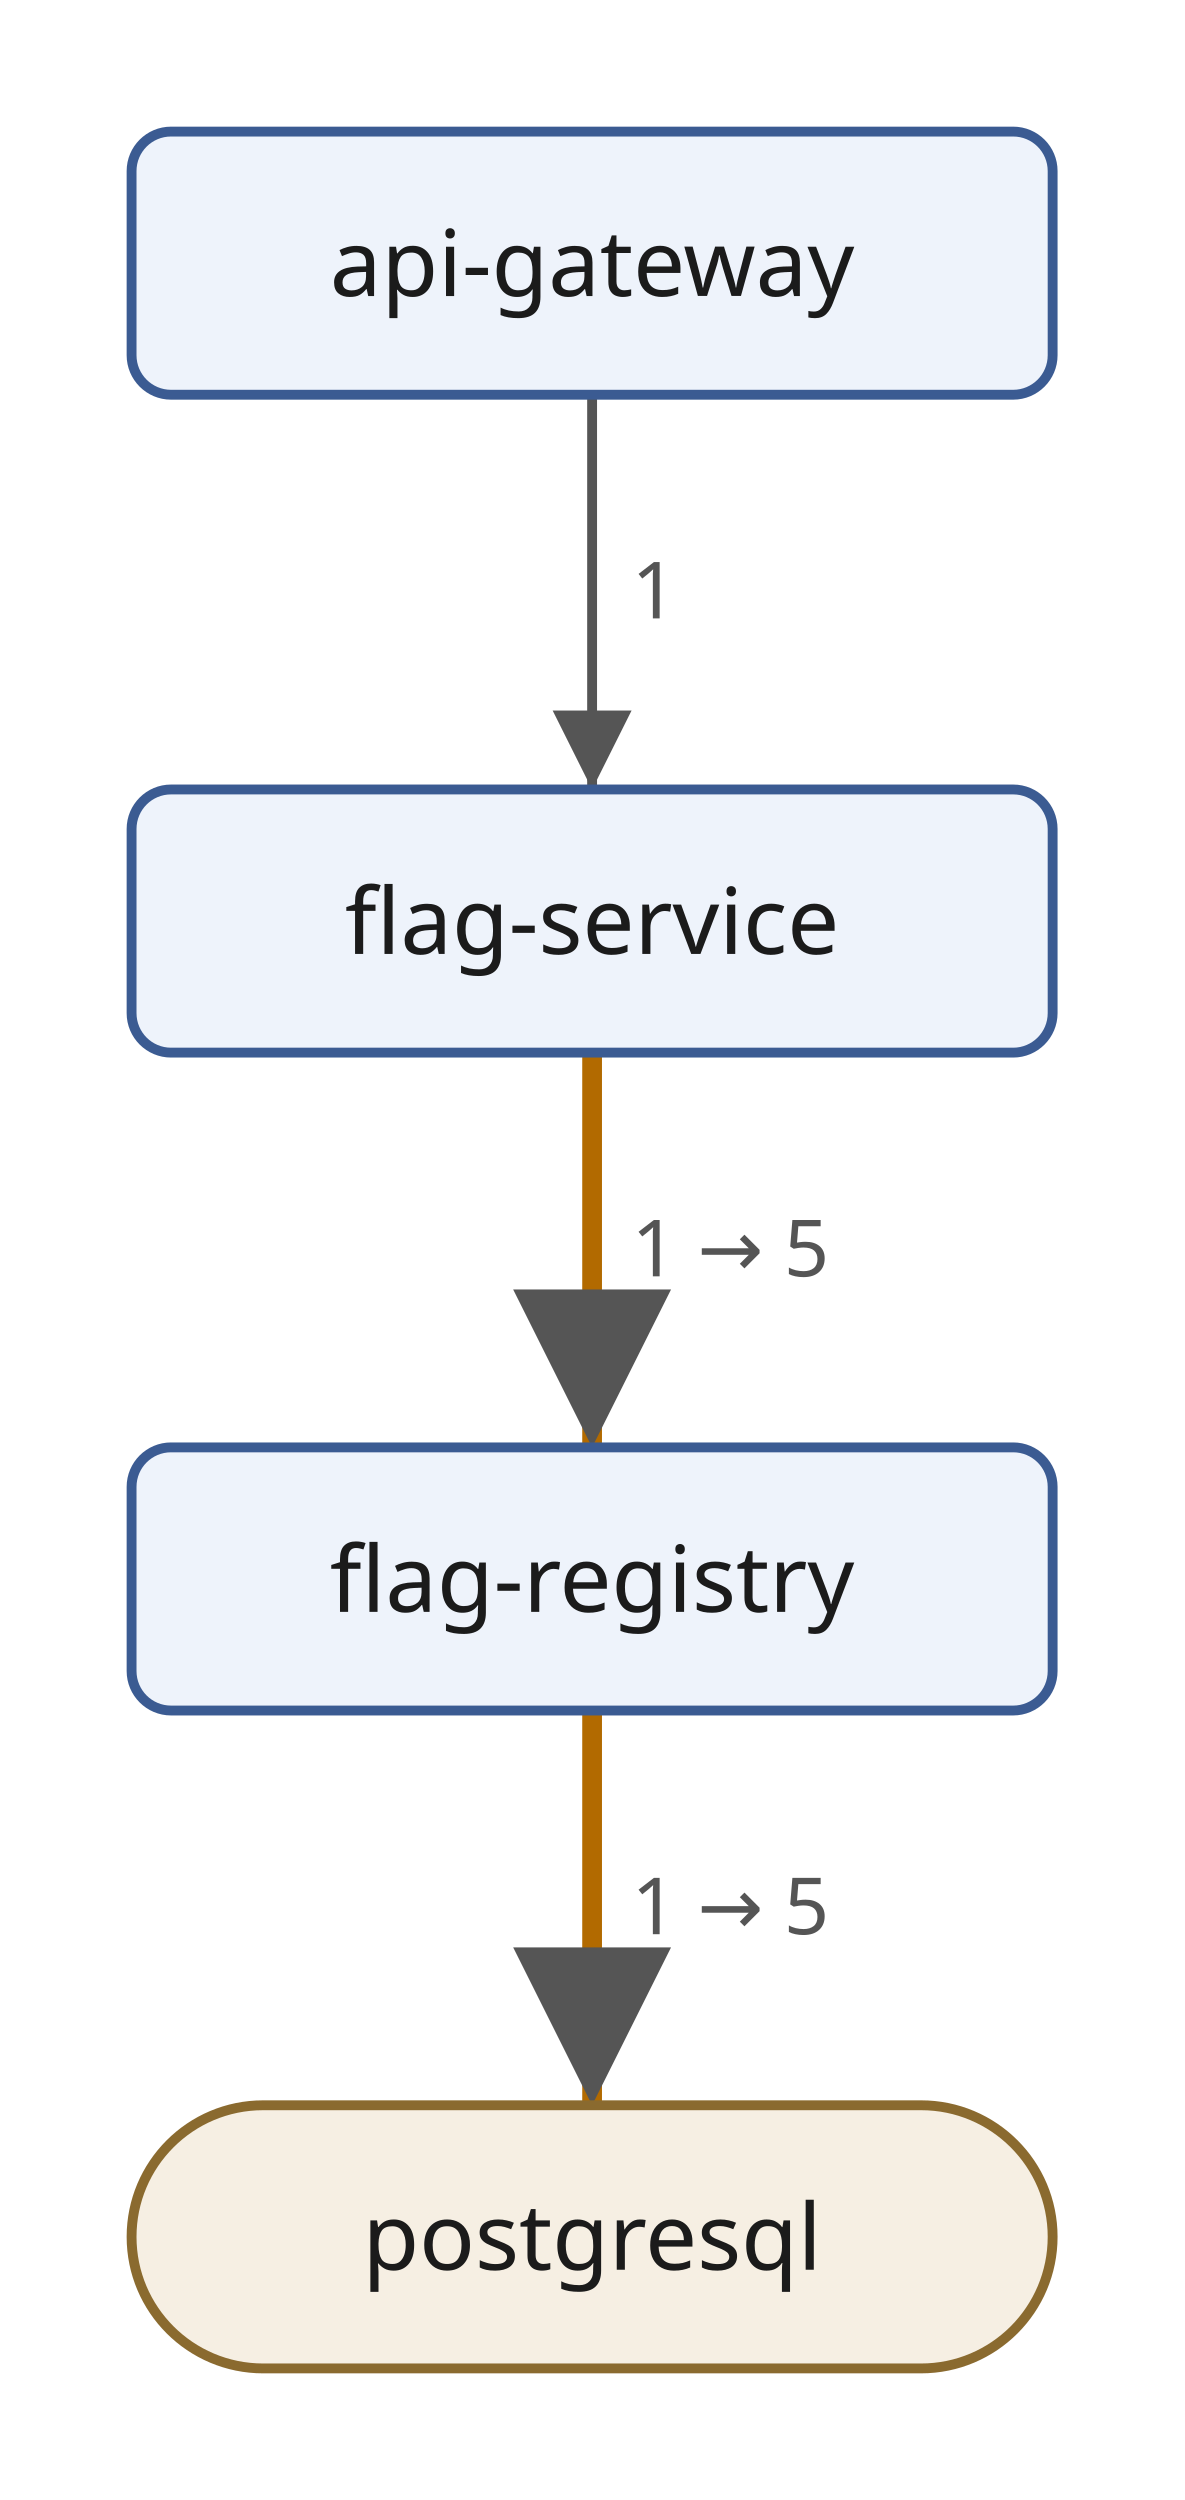
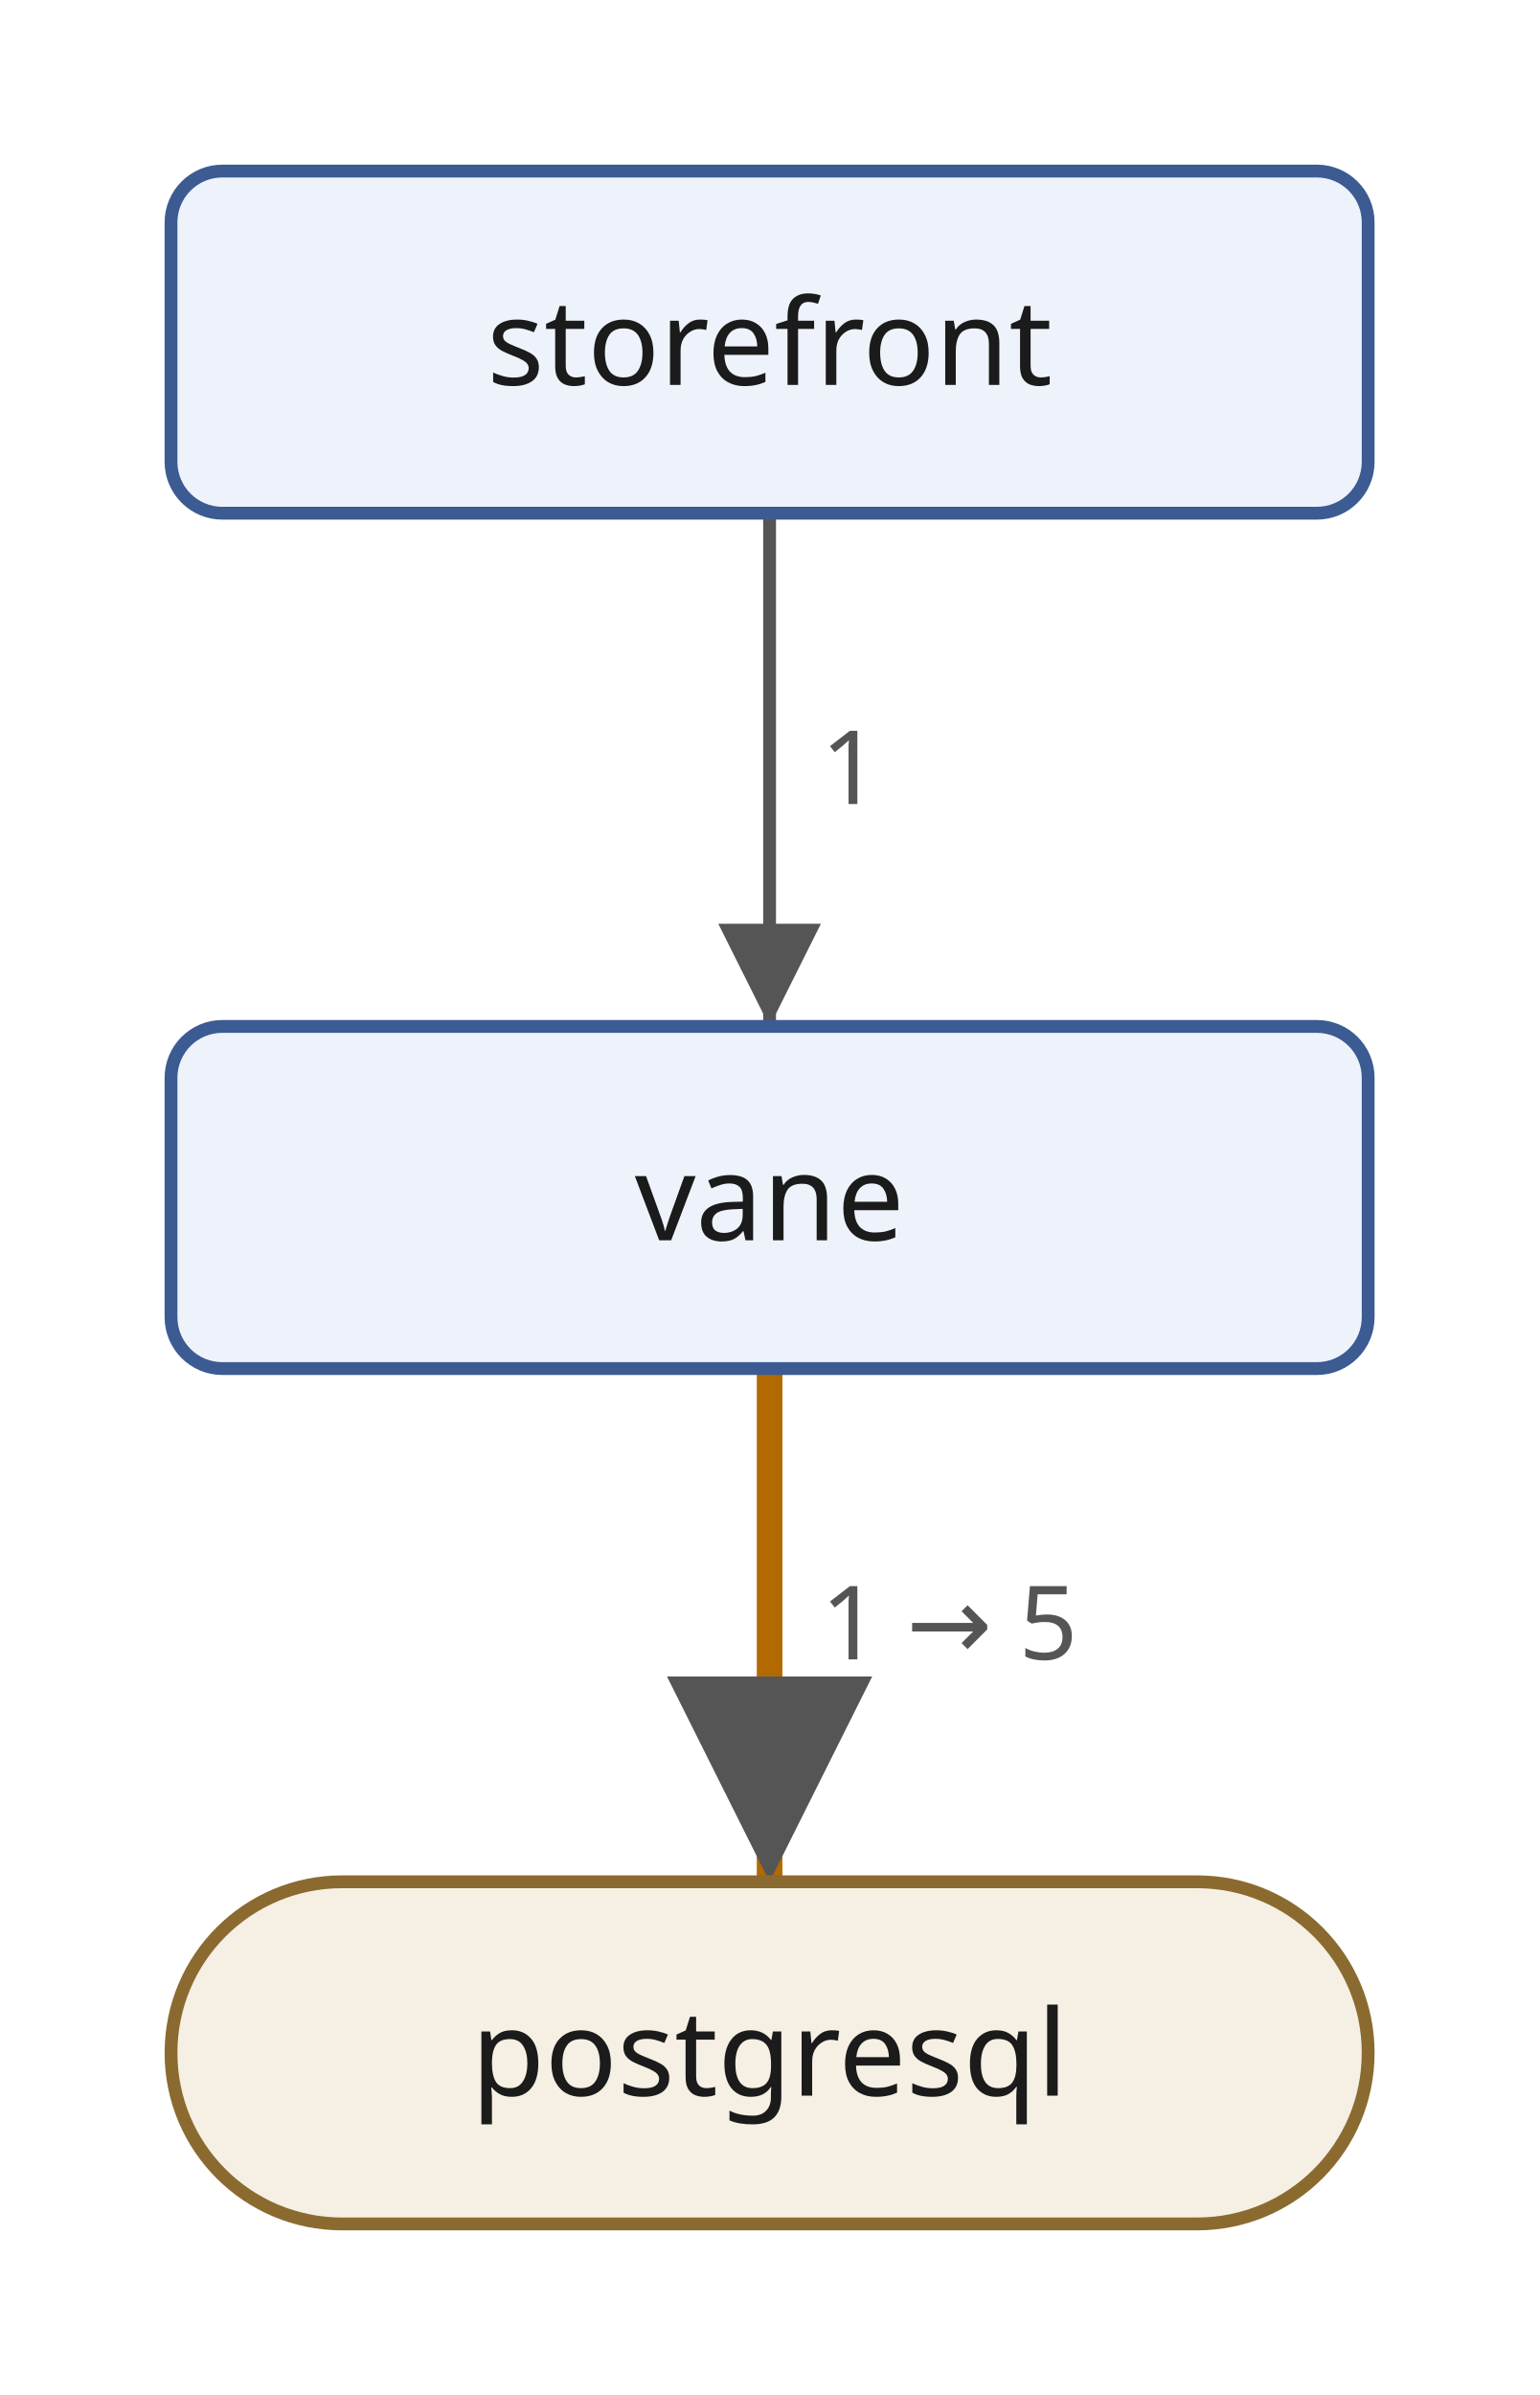
- <svg xmlns="http://www.w3.org/2000/svg" width="180" height="380" viewBox="0 0 180 380">
+ <svg xmlns="http://www.w3.org/2000/svg" width="180" height="280" viewBox="0 0 180 280">
  <style>
    .node rect { fill: #eef3fb; stroke: #3b5b92; stroke-width: 1.5 }
    .store rect { fill: #f6efe3; stroke: #8a6a2f }
    .node text { font: 14px sans-serif; fill: #1b1b1b }
    .edge line { stroke: #555555; stroke-width: 1.5 }
    .edge text { font: 12px sans-serif; fill: #555555 }
    .changed rect, .changed line, .changed path { stroke: #b26a00; stroke-width: 3 }
  </style>
  <defs>
    <marker id="arrow" viewBox="0 0 10 10" refX="10" refY="5" markerWidth="8" markerHeight="8" orient="auto">
      <path d="M 0 0 L 10 5 L 0 10 z" fill="#555555" />
    </marker>
  </defs>
-   <g class="edge" id="edge-api-gateway-flag-service">
+   <g class="edge" id="edge-storefront-vane">
    <line x1="90" y1="60" x2="90" y2="120" marker-end="url(#arrow)" />
    <text x="96" y="94">1</text>
  </g>
-   <g class="edge changed" id="edge-flag-service-flag-registry">
+   <g class="edge changed" id="edge-vane-postgresql">
    <line x1="90" y1="160" x2="90" y2="220" marker-end="url(#arrow)" />
    <text x="96" y="194">1 → 5</text>
  </g>
-   <g class="edge changed" id="edge-flag-registry-postgresql">
-     <line x1="90" y1="260" x2="90" y2="320" marker-end="url(#arrow)" />
-     <text x="96" y="294">1 → 5</text>
+   <g class="node service" id="node-storefront">
+     <rect x="20" y="20" width="140" height="40" rx="6" />
+     <text x="90" y="45" text-anchor="middle">storefront</text>
  </g>
-   <g class="node service" id="node-api-gateway">
-     <rect x="20" y="20" width="140" height="40" rx="6" />
-     <text x="90" y="45" text-anchor="middle">api-gateway</text>
-   </g>
-   <g class="node service" id="node-flag-service">
+   <g class="node service" id="node-vane">
    <rect x="20" y="120" width="140" height="40" rx="6" />
-     <text x="90" y="145" text-anchor="middle">flag-service</text>
-   </g>
-   <g class="node service" id="node-flag-registry">
-     <rect x="20" y="220" width="140" height="40" rx="6" />
-     <text x="90" y="245" text-anchor="middle">flag-registry</text>
+     <text x="90" y="145" text-anchor="middle">vane</text>
  </g>
  <g class="node store" id="node-postgresql">
-     <rect x="20" y="320" width="140" height="40" rx="20" />
-     <text x="90" y="345" text-anchor="middle">postgresql</text>
+     <rect x="20" y="220" width="140" height="40" rx="20" />
+     <text x="90" y="245" text-anchor="middle">postgresql</text>
  </g>
</svg>
